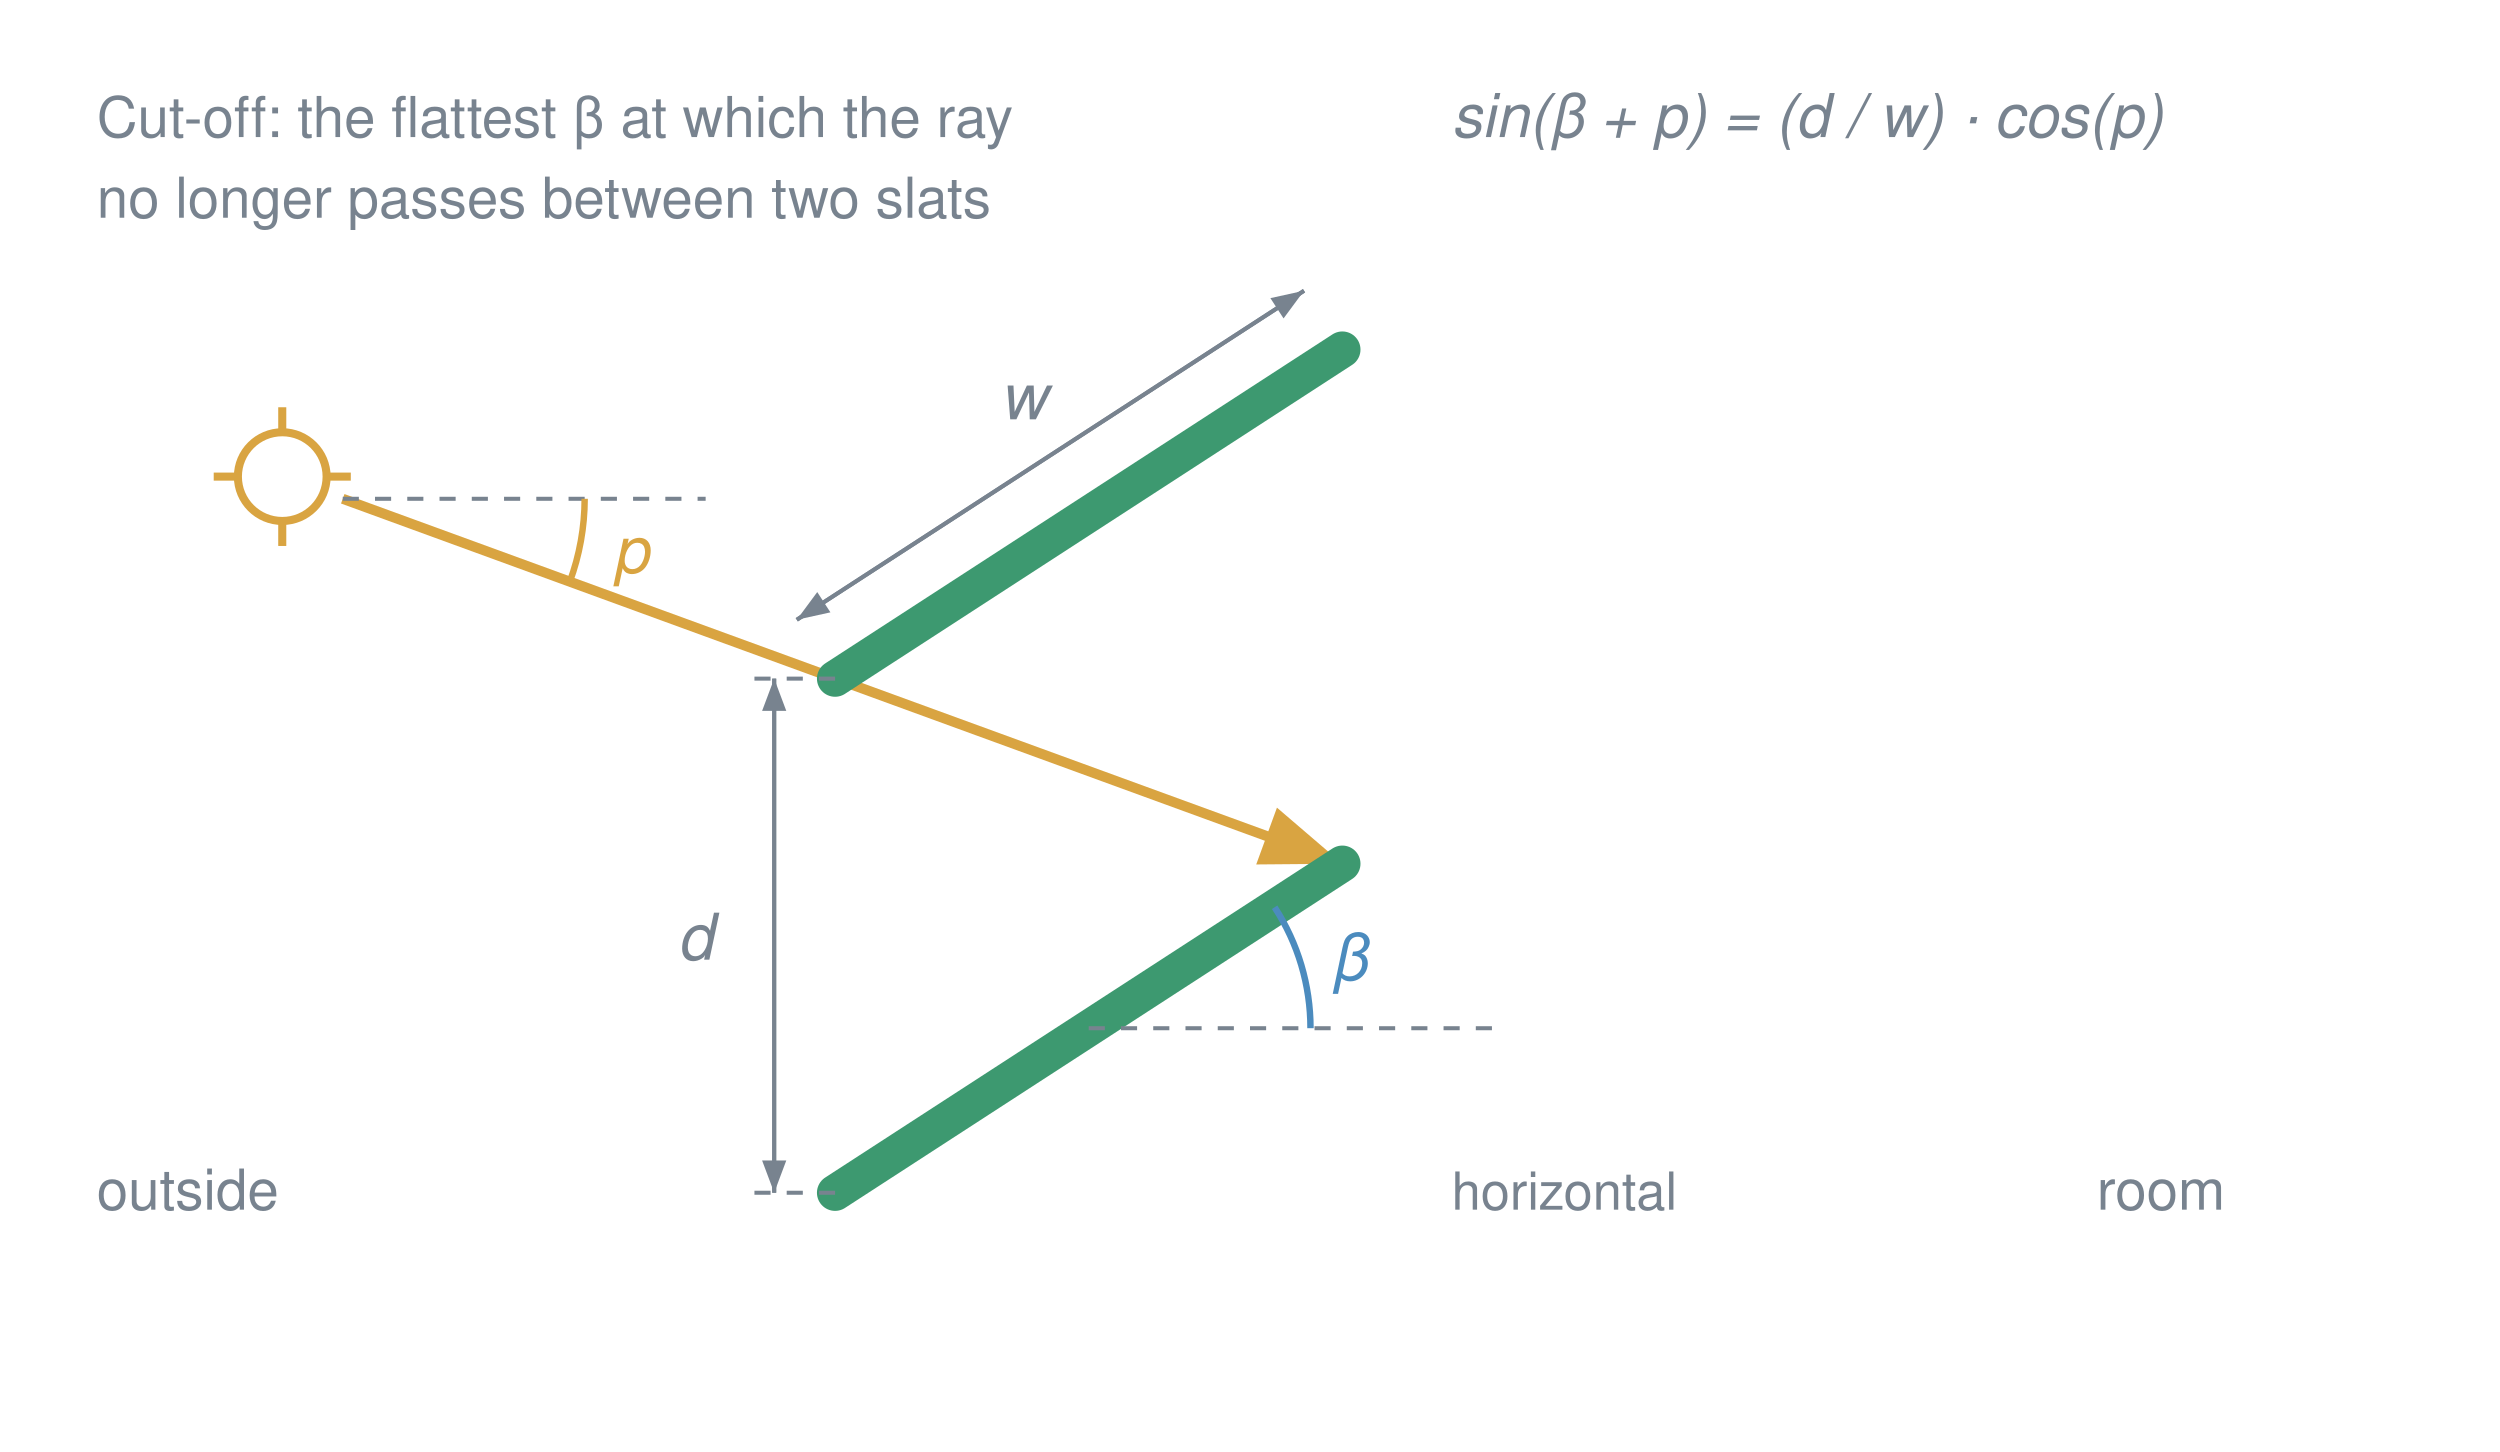
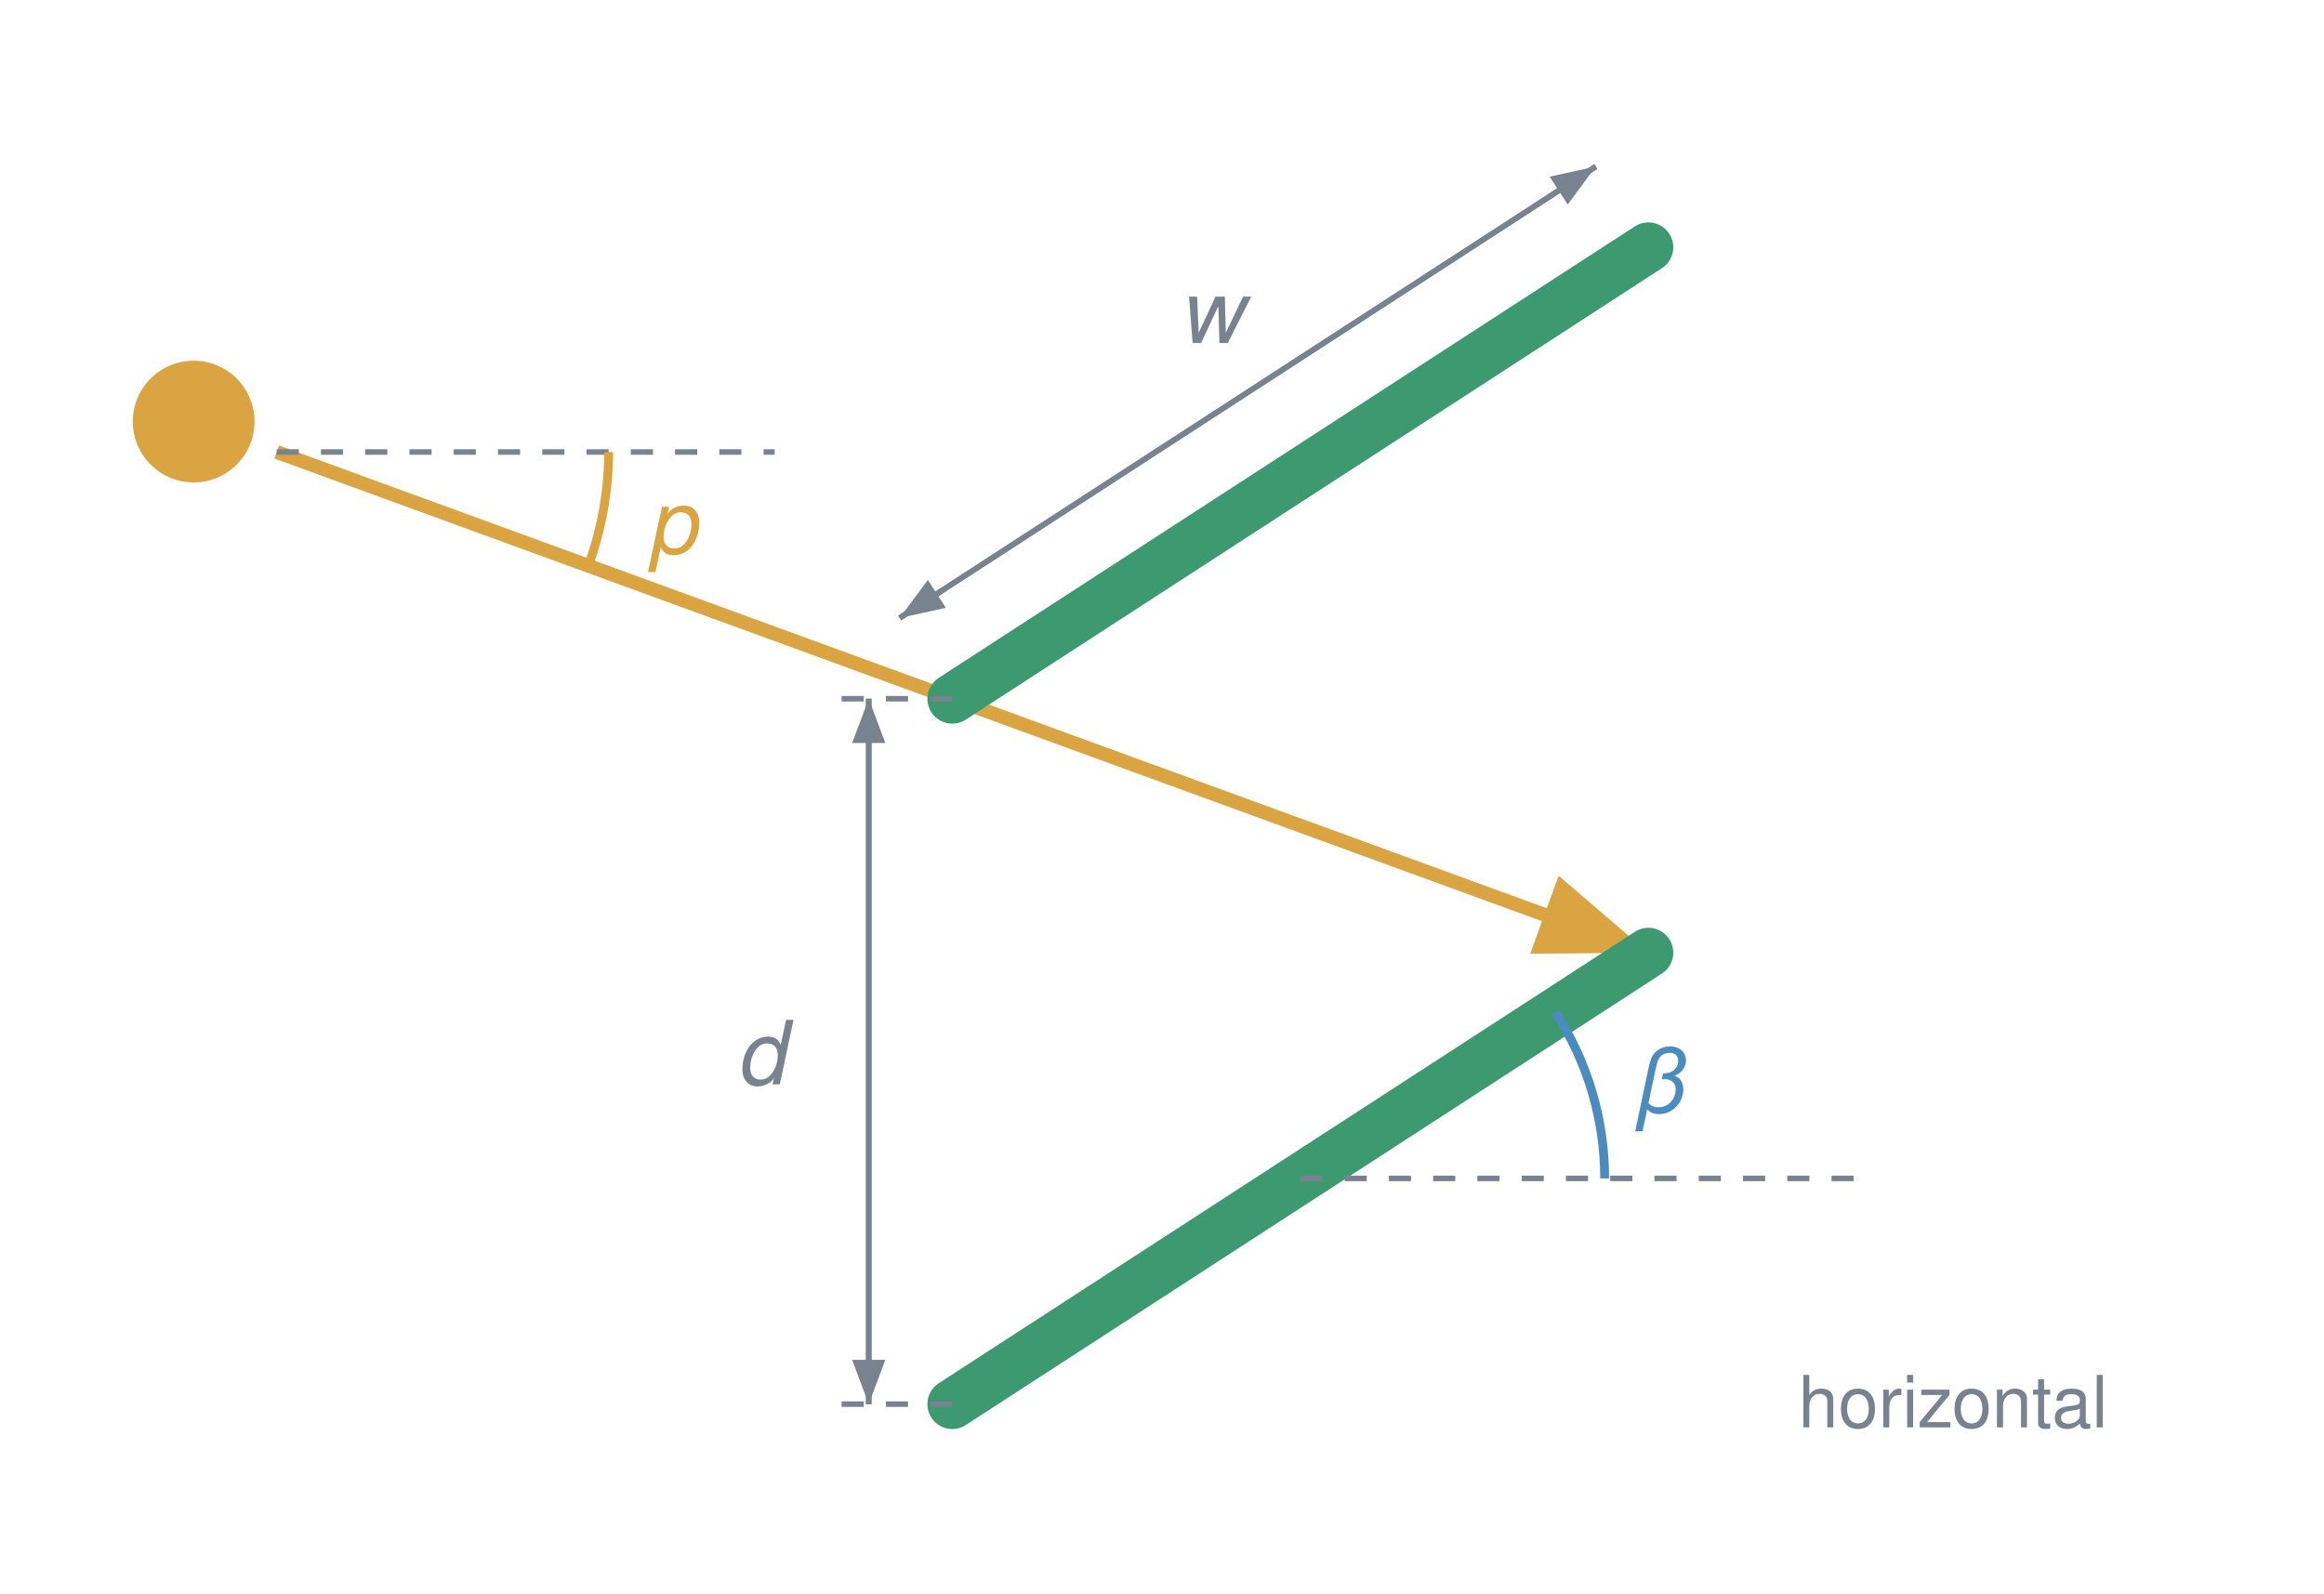
- <svg xmlns="http://www.w3.org/2000/svg" viewBox="0 0 620 360" width="620" height="360" font-family="-apple-system, Segoe UI, Helvetica, Arial, sans-serif">
+ <svg xmlns="http://www.w3.org/2000/svg" viewBox="35 42 420 288" width="420" height="288" font-family="-apple-system, Segoe UI, Helvetica, Arial, sans-serif">
  <defs>
    <marker id="ar" markerWidth="9" markerHeight="9" refX="8" refY="3" orient="auto">
      <path d="M0,0 L8,3 L0,6 z" fill="#78838f" />
    </marker>
    <marker id="arS" markerWidth="9" markerHeight="9" refX="8" refY="3" orient="auto">
      <path d="M0,0 L8,3 L0,6 z" fill="#d9a441" />
    </marker>
  </defs>
-   <text x="24" y="300" font-size="14" fill="#78838f">outside</text>
-   <text x="520" y="300" font-size="14" fill="#78838f">room</text>
+   <circle cx="70" cy="118.2" r="11" fill="#d9a441" />
  <line x1="85" y1="123.7" x2="332.9" y2="214.2" stroke="#d9a441" stroke-width="2.5" marker-end="url(#arS)" />
-   <circle cx="70" cy="118.2" r="11" fill="none" stroke="#d9a441" stroke-width="2" />
-   <line x1="70" y1="101" x2="70" y2="107" stroke="#d9a441" stroke-width="2" />
-   <line x1="70" y1="129.4" x2="70" y2="135.4" stroke="#d9a441" stroke-width="2" />
-   <line x1="53" y1="118.2" x2="59" y2="118.2" stroke="#d9a441" stroke-width="2" />
-   <line x1="81" y1="118.2" x2="87" y2="118.2" stroke="#d9a441" stroke-width="2" />
  <line x1="85" y1="123.7" x2="175" y2="123.7" stroke="#78838f" stroke-width="1" stroke-dasharray="4 4" />
  <path d="M 145 123.7 A 60 60 0 0 1 141.3 144.3" fill="none" stroke="#d9a441" stroke-width="1.6" />
  <text x="152" y="142" font-size="16" fill="#d9a441" font-style="italic">p</text>
  <line x1="207.1" y1="168.3" x2="332.9" y2="86.7" stroke="#3d9970" stroke-width="9" stroke-linecap="round" />
  <line x1="207.1" y1="295.8" x2="332.9" y2="214.2" stroke="#3d9970" stroke-width="9" stroke-linecap="round" />
  <line x1="197.6" y1="153.7" x2="323.4" y2="72.1" stroke="#78838f" stroke-width="1" marker-end="url(#ar)" />
  <line x1="323.4" y1="72.1" x2="197.6" y2="153.7" stroke="#78838f" stroke-width="1" marker-end="url(#ar)" />
  <text x="248" y="104" font-size="16" fill="#78838f" font-style="italic">w</text>
  <line x1="207.1" y1="168.3" x2="186" y2="168.3" stroke="#78838f" stroke-width="1" stroke-dasharray="4 4" />
  <line x1="207.1" y1="295.8" x2="186" y2="295.8" stroke="#78838f" stroke-width="1" stroke-dasharray="4 4" />
  <line x1="192" y1="168.3" x2="192" y2="295.8" stroke="#78838f" stroke-width="1" marker-end="url(#ar)" />
  <line x1="192" y1="295.8" x2="192" y2="168.3" stroke="#78838f" stroke-width="1" marker-end="url(#ar)" />
  <text x="168" y="238" font-size="16" fill="#78838f" font-style="italic">d</text>
  <line x1="270" y1="255" x2="372" y2="255" stroke="#78838f" stroke-width="1" stroke-dasharray="4 4" />
  <path d="M 325 255 A 55 55 0 0 0 316.1 225.0" fill="none" stroke="#4b8bbe" stroke-width="1.6" />
  <text x="330" y="243" font-size="16" fill="#4b8bbe" font-style="italic">β</text>
  <text x="360" y="300" font-size="13" fill="#78838f">horizontal</text>
-   <text x="24" y="34" font-size="14" fill="#78838f">Cut-off: the flattest β at which the ray</text>
-   <text x="24" y="54" font-size="14" fill="#78838f">no longer passes between two slats</text>
-   <text x="360" y="34" font-size="15" fill="#78838f" font-style="italic">sin(β + p) = (d / w) · cos(p)</text>
</svg>
